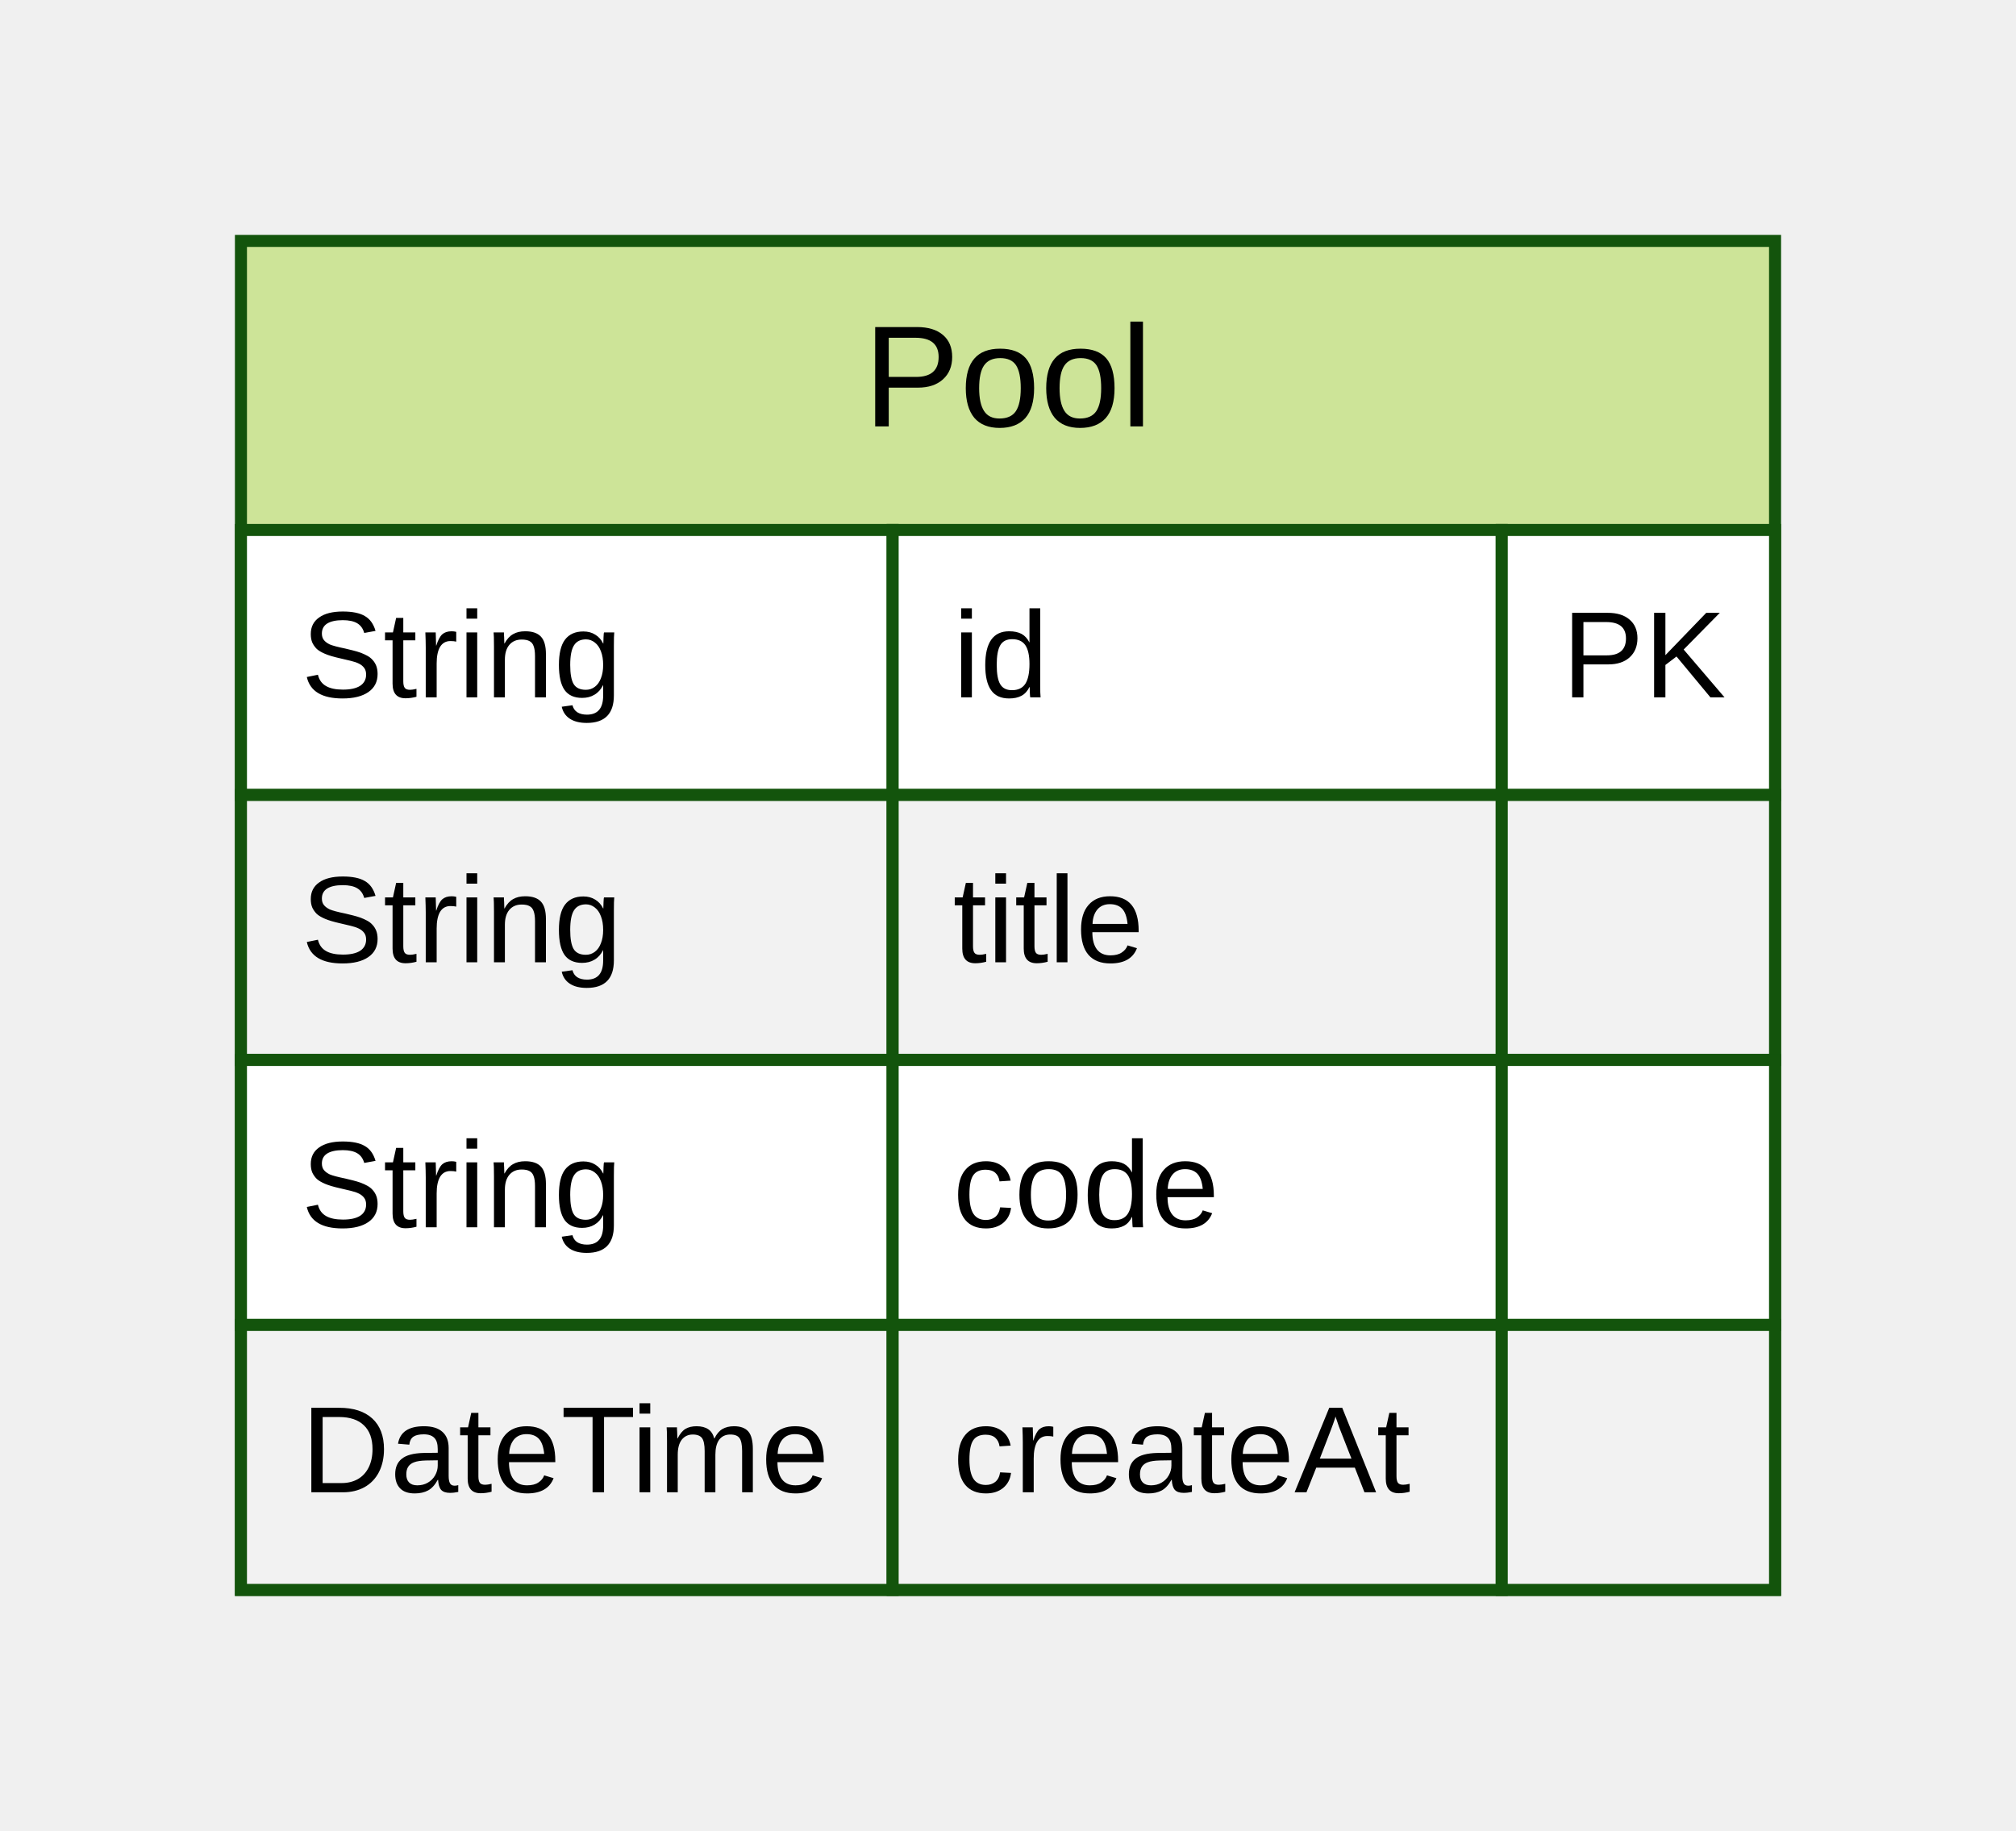
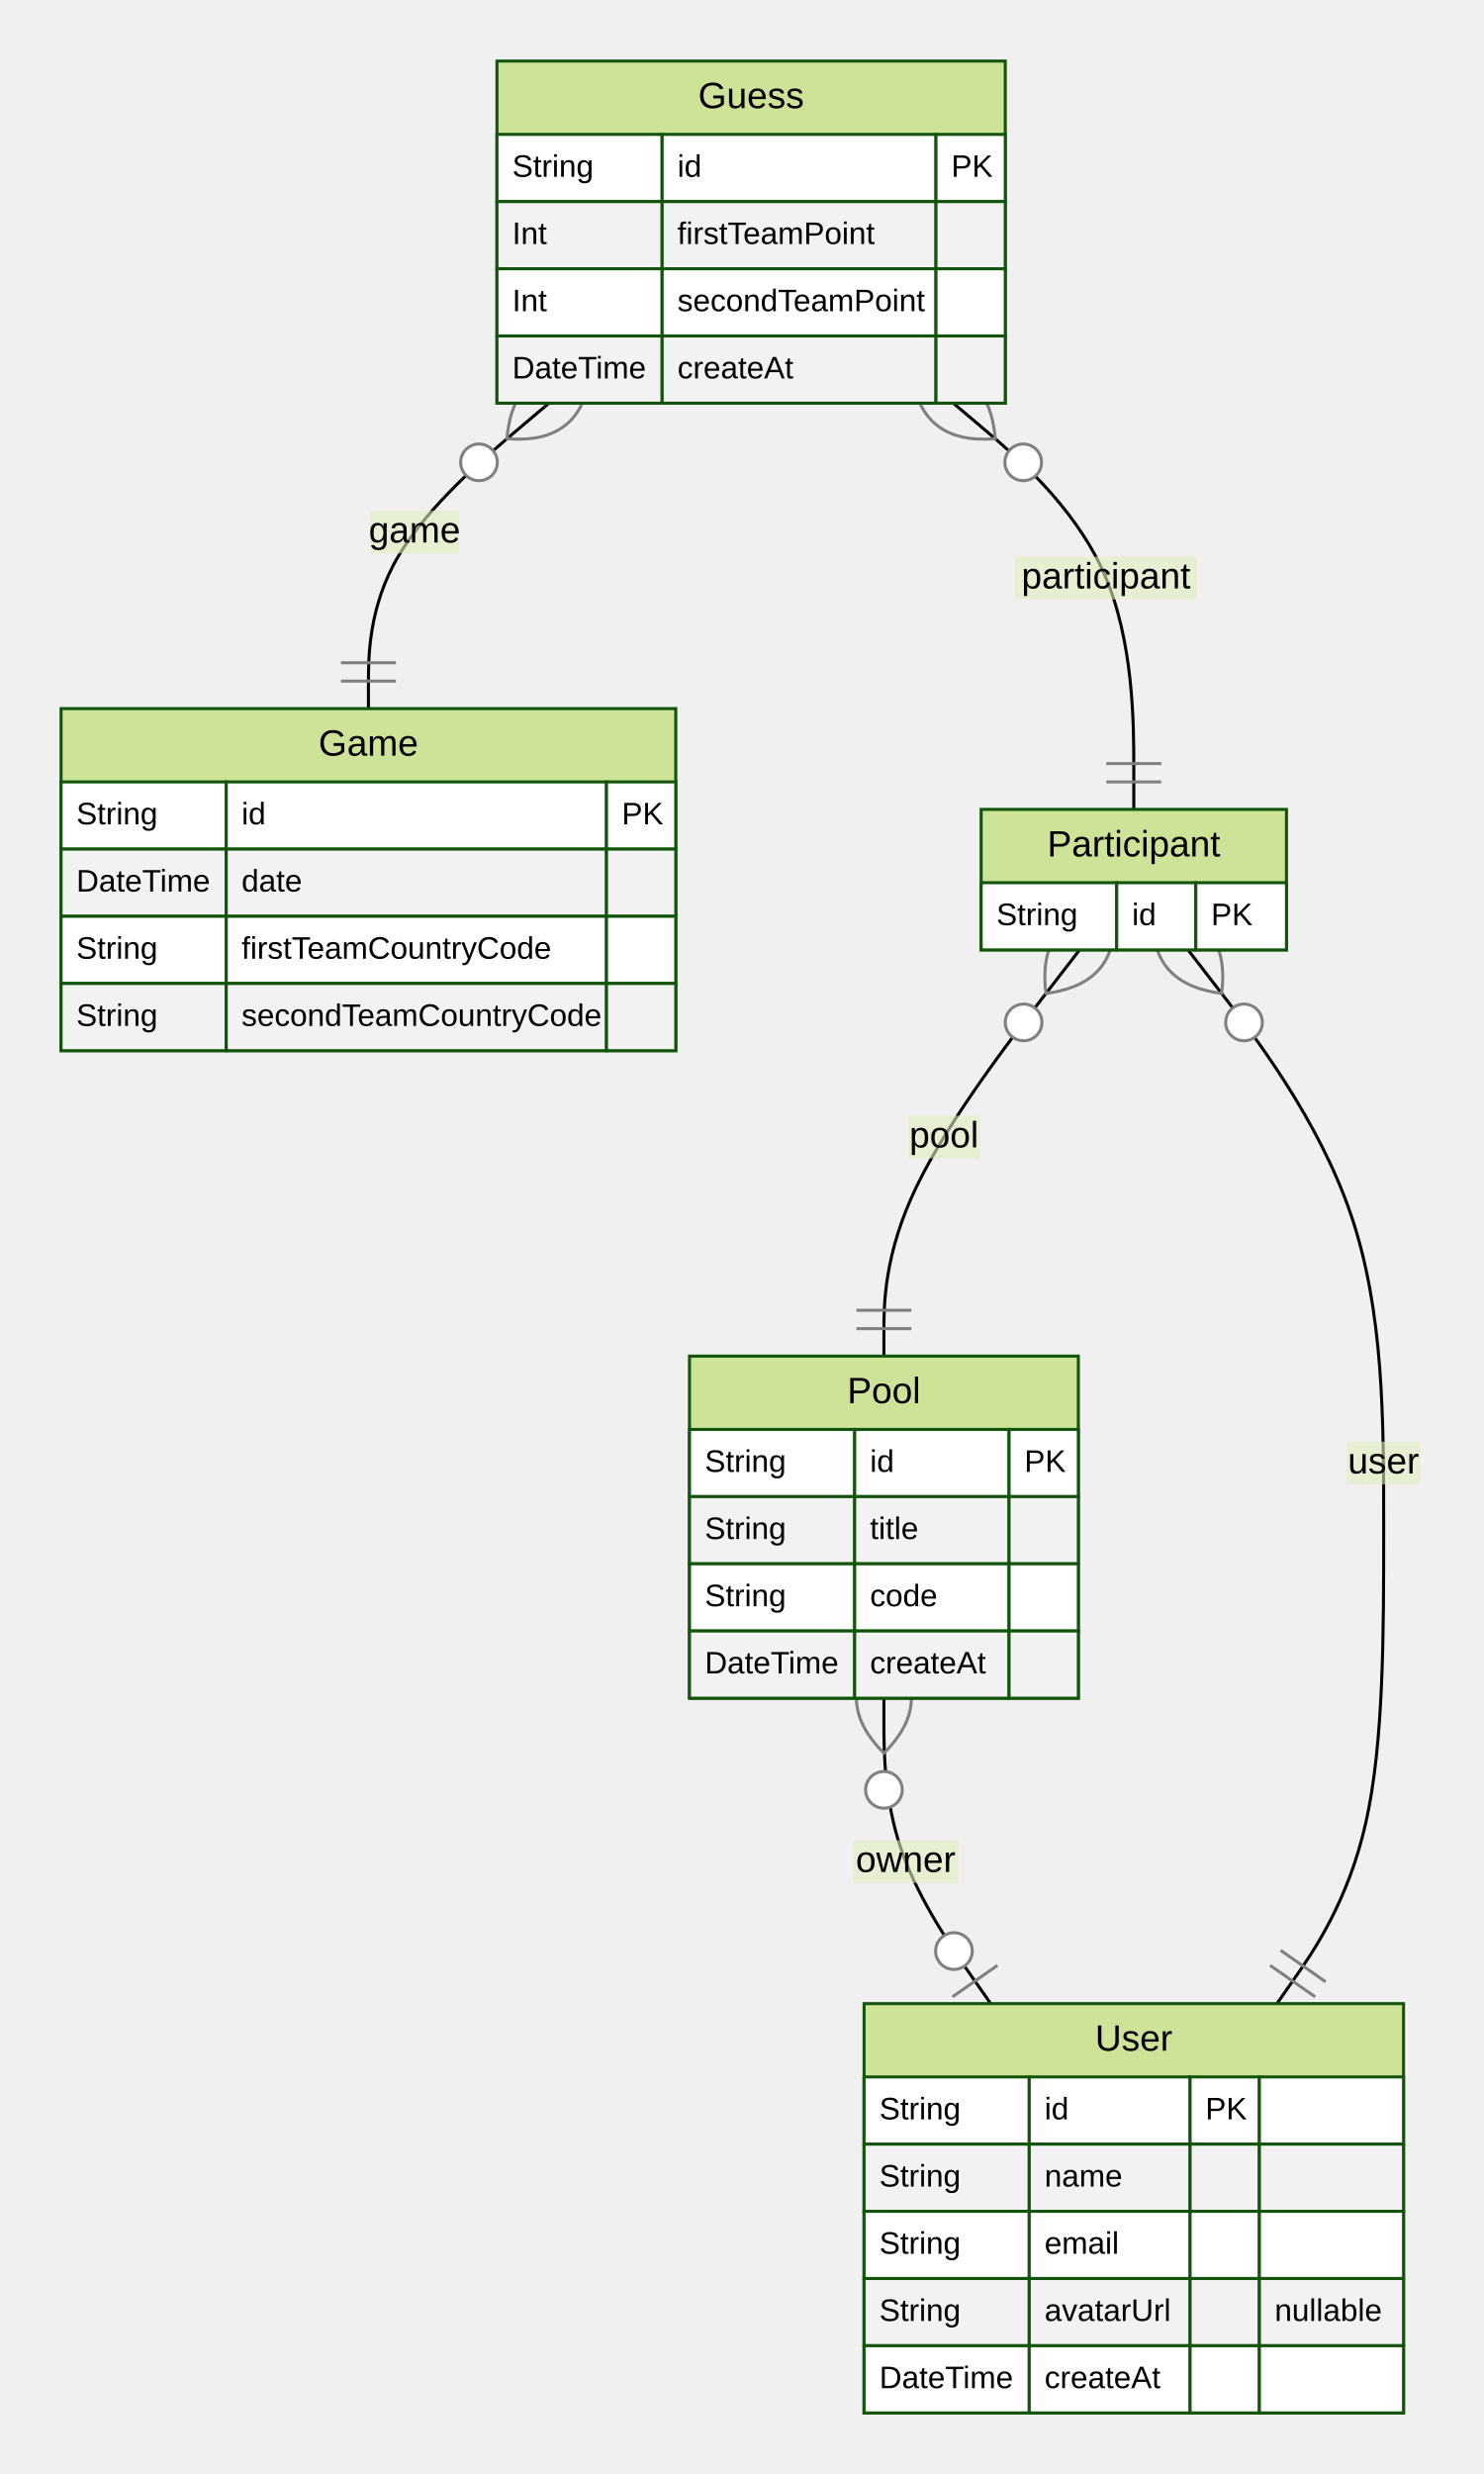
- <svg xmlns="http://www.w3.org/2000/svg" aria-labelledby="chart-title-mermaid-0 chart-desc-mermaid-0" role="img" viewBox="0 0 167.344 152" style="max-width: 167.344px; background-color: white;" width="100%" id="mermaid-0">
+ <svg xmlns="http://www.w3.org/2000/svg" aria-labelledby="chart-title-mermaid-0 chart-desc-mermaid-0" role="img" viewBox="0 0 485.711 810" style="max-width: 485.711px; background-color: white;" width="100%" id="mermaid-0">
  <style>#mermaid-0 {font-family:"trebuchet ms",verdana,arial,sans-serif;font-size:16px;fill:#000000;}#mermaid-0 .error-icon{fill:#552222;}#mermaid-0 .error-text{fill:#552222;stroke:#552222;}#mermaid-0 .edge-thickness-normal{stroke-width:2px;}#mermaid-0 .edge-thickness-thick{stroke-width:3.5px;}#mermaid-0 .edge-pattern-solid{stroke-dasharray:0;}#mermaid-0 .edge-pattern-dashed{stroke-dasharray:3;}#mermaid-0 .edge-pattern-dotted{stroke-dasharray:2;}#mermaid-0 .marker{fill:#000000;stroke:#000000;}#mermaid-0 .marker.cross{stroke:#000000;}#mermaid-0 svg{font-family:"trebuchet ms",verdana,arial,sans-serif;font-size:16px;}#mermaid-0 .entityBox{fill:#cde498;stroke:#13540c;}#mermaid-0 .attributeBoxOdd{fill:#ffffff;stroke:#13540c;}#mermaid-0 .attributeBoxEven{fill:#f2f2f2;stroke:#13540c;}#mermaid-0 .relationshipLabelBox{fill:hsl(78.158, 58.462%, 84.51%);opacity:0.7;background-color:hsl(78.158, 58.462%, 84.51%);}#mermaid-0 .relationshipLabelBox rect{opacity:0.5;}#mermaid-0 .relationshipLine{stroke:#000000;}#mermaid-0 :root{--mermaid-font-family:"trebuchet ms",verdana,arial,sans-serif;}</style>
  <g />
  <defs>
    <marker orient="auto" markerHeight="18" markerWidth="18" refY="9" refX="0" id="ONLY_ONE_START">
      <path d="M9,0 L9,18 M15,0 L15,18" fill="none" stroke="gray" />
    </marker>
  </defs>
  <defs>
    <marker orient="auto" markerHeight="18" markerWidth="18" refY="9" refX="18" id="ONLY_ONE_END">
      <path d="M3,0 L3,18 M9,0 L9,18" fill="none" stroke="gray" />
    </marker>
  </defs>
  <defs>
    <marker orient="auto" markerHeight="18" markerWidth="30" refY="9" refX="0" id="ZERO_OR_ONE_START">
      <circle r="6" cy="9" cx="21" fill="white" stroke="gray" />
      <path d="M9,0 L9,18" fill="none" stroke="gray" />
    </marker>
  </defs>
  <defs>
    <marker orient="auto" markerHeight="18" markerWidth="30" refY="9" refX="30" id="ZERO_OR_ONE_END">
      <circle r="6" cy="9" cx="9" fill="white" stroke="gray" />
      <path d="M21,0 L21,18" fill="none" stroke="gray" />
    </marker>
  </defs>
  <defs>
    <marker orient="auto" markerHeight="36" markerWidth="45" refY="18" refX="18" id="ONE_OR_MORE_START">
      <path d="M0,18 Q 18,0 36,18 Q 18,36 0,18 M42,9 L42,27" fill="none" stroke="gray" />
    </marker>
  </defs>
  <defs>
    <marker orient="auto" markerHeight="36" markerWidth="45" refY="18" refX="27" id="ONE_OR_MORE_END">
      <path d="M3,9 L3,27 M9,18 Q27,0 45,18 Q27,36 9,18" fill="none" stroke="gray" />
    </marker>
  </defs>
  <defs>
    <marker orient="auto" markerHeight="36" markerWidth="57" refY="18" refX="18" id="ZERO_OR_MORE_START">
      <circle r="6" cy="18" cx="48" fill="white" stroke="gray" />
      <path d="M0,18 Q18,0 36,18 Q18,36 0,18" fill="none" stroke="gray" />
    </marker>
  </defs>
  <defs>
    <marker orient="auto" markerHeight="36" markerWidth="57" refY="18" refX="39" id="ZERO_OR_MORE_END">
      <circle r="6" cy="18" cx="9" fill="white" stroke="gray" />
      <path d="M21,18 Q39,0 57,18 Q39,36 21,18" fill="none" stroke="gray" />
    </marker>
  </defs>
-   <g transform="translate(20,20 )" id="Pool">
+   <path marker-start="url(#ZERO_OR_MORE_START)" marker-end="url(#ZERO_OR_ONE_END)" fill="none" stroke="gray" d="M289.477,556L289.477,564.333C289.477,572.667,289.477,589.333,295.305,606C301.134,622.667,312.792,639.333,318.62,647.667L324.449,656" class="er relationshipLine" />
+   <path marker-start="url(#ZERO_OR_MORE_START)" marker-end="url(#ONLY_ONE_END)" fill="none" stroke="gray" d="M312.195,132L322.048,140.333C331.901,148.667,351.607,165.333,361.46,187.5C371.312,209.667,371.312,237.333,371.312,251.167L371.312,265" class="er relationshipLine" />
+   <path marker-start="url(#ZERO_OR_MORE_START)" marker-end="url(#ONLY_ONE_END)" fill="none" stroke="gray" d="M179.773,132L169.92,140.333C160.068,148.667,140.362,165.333,130.509,182C120.656,198.667,120.656,215.333,120.656,223.667L120.656,232" class="er relationshipLine" />
+   <path marker-start="url(#ZERO_OR_MORE_START)" marker-end="url(#ONLY_ONE_END)" fill="none" stroke="gray" d="M389.069,311L399.749,324.833C410.429,338.667,431.789,366.333,442.469,397.833C453.148,429.333,453.148,464.667,453.148,500C453.148,535.333,453.148,570.667,447.32,596.667C441.491,622.667,429.833,639.333,424.005,647.667L418.176,656" class="er relationshipLine" />
+   <path marker-start="url(#ZERO_OR_MORE_START)" marker-end="url(#ONLY_ONE_END)" fill="none" stroke="gray" d="M353.556,311L342.876,324.833C332.196,338.667,310.836,366.333,300.156,388.5C289.477,410.667,289.477,427.333,289.477,435.667L289.477,444" class="er relationshipLine" />
+   <g transform="translate(225.8047,444 )" id="Pool">
    <rect height="112" width="127.344" y="0" x="0" stroke="gray" fill-opacity="100%" fill="honeydew" class="er entityBox" />
    <text transform="translate(63.67186,12)" style="font-family: &quot;trebuchet ms&quot;, verdana, arial, sans-serif;; font-size: 12px" text-anchor="middle" dominant-baseline="middle" y="0" x="0" id="entity-Pool" class="er entityLabel">Pool</text>
    <rect height="22" width="54.096" y="24" x="0" stroke="gray" fill-opacity="100%" fill="honeydew" class="er attributeBoxOdd" />
    <text transform="translate(5,35)" style="font-family: &quot;trebuchet ms&quot;, verdana, arial, sans-serif;; font-size: 10.2px" text-anchor="left" dominant-baseline="middle" y="0" x="0" id="entity-Pool-attr-1-type" class="er entityLabel">String</text>
    <rect height="22" width="50.56" y="24" x="54.096" stroke="gray" fill-opacity="100%" fill="honeydew" class="er attributeBoxOdd" />
    <text transform="translate(59.09555,35)" style="font-family: &quot;trebuchet ms&quot;, verdana, arial, sans-serif;; font-size: 10.2px" text-anchor="left" dominant-baseline="middle" y="0" x="0" id="entity-Pool-attr-1-name" class="er entityLabel">id</text>
    <rect height="22" width="22.688" y="24" x="104.656" stroke="gray" fill-opacity="100%" fill="honeydew" class="er attributeBoxOdd" />
    <text transform="translate(109.656,35)" style="font-family: &quot;trebuchet ms&quot;, verdana, arial, sans-serif;; font-size: 10.2px" text-anchor="left" dominant-baseline="middle" y="0" x="0" id="entity-Pool-attr-1-key" class="er entityLabel">PK</text>
    <rect height="22" width="54.096" y="46" x="0" stroke="gray" fill-opacity="100%" fill="honeydew" class="er attributeBoxEven" />
    <text transform="translate(5,57)" style="font-family: &quot;trebuchet ms&quot;, verdana, arial, sans-serif;; font-size: 10.2px" text-anchor="left" dominant-baseline="middle" y="0" x="0" id="entity-Pool-attr-2-type" class="er entityLabel">String</text>
    <rect height="22" width="50.56" y="46" x="54.096" stroke="gray" fill-opacity="100%" fill="honeydew" class="er attributeBoxEven" />
    <text transform="translate(59.09555,57)" style="font-family: &quot;trebuchet ms&quot;, verdana, arial, sans-serif;; font-size: 10.2px" text-anchor="left" dominant-baseline="middle" y="0" x="0" id="entity-Pool-attr-2-name" class="er entityLabel">title</text>
    <rect height="22" width="22.688" y="46" x="104.656" stroke="gray" fill-opacity="100%" fill="honeydew" class="er attributeBoxEven" />
    <text transform="translate(109.656,57)" style="font-family: &quot;trebuchet ms&quot;, verdana, arial, sans-serif;; font-size: 10.2px" text-anchor="left" dominant-baseline="middle" y="0" x="0" id="entity-Pool-attr-2-key" class="er entityLabel" />
    <rect height="22" width="54.096" y="68" x="0" stroke="gray" fill-opacity="100%" fill="honeydew" class="er attributeBoxOdd" />
    <text transform="translate(5,79)" style="font-family: &quot;trebuchet ms&quot;, verdana, arial, sans-serif;; font-size: 10.2px" text-anchor="left" dominant-baseline="middle" y="0" x="0" id="entity-Pool-attr-3-type" class="er entityLabel">String</text>
    <rect height="22" width="50.56" y="68" x="54.096" stroke="gray" fill-opacity="100%" fill="honeydew" class="er attributeBoxOdd" />
    <text transform="translate(59.09555,79)" style="font-family: &quot;trebuchet ms&quot;, verdana, arial, sans-serif;; font-size: 10.2px" text-anchor="left" dominant-baseline="middle" y="0" x="0" id="entity-Pool-attr-3-name" class="er entityLabel">code</text>
    <rect height="22" width="22.688" y="68" x="104.656" stroke="gray" fill-opacity="100%" fill="honeydew" class="er attributeBoxOdd" />
    <text transform="translate(109.656,79)" style="font-family: &quot;trebuchet ms&quot;, verdana, arial, sans-serif;; font-size: 10.2px" text-anchor="left" dominant-baseline="middle" y="0" x="0" id="entity-Pool-attr-3-key" class="er entityLabel" />
    <rect height="22" width="54.096" y="90" x="0" stroke="gray" fill-opacity="100%" fill="honeydew" class="er attributeBoxEven" />
    <text transform="translate(5,101)" style="font-family: &quot;trebuchet ms&quot;, verdana, arial, sans-serif;; font-size: 10.2px" text-anchor="left" dominant-baseline="middle" y="0" x="0" id="entity-Pool-attr-4-type" class="er entityLabel">DateTime</text>
    <rect height="22" width="50.56" y="90" x="54.096" stroke="gray" fill-opacity="100%" fill="honeydew" class="er attributeBoxEven" />
    <text transform="translate(59.09555,101)" style="font-family: &quot;trebuchet ms&quot;, verdana, arial, sans-serif;; font-size: 10.2px" text-anchor="left" dominant-baseline="middle" y="0" x="0" id="entity-Pool-attr-4-name" class="er entityLabel">createAt</text>
    <rect height="22" width="22.688" y="90" x="104.656" stroke="gray" fill-opacity="100%" fill="honeydew" class="er attributeBoxEven" />
    <text transform="translate(109.656,101)" style="font-family: &quot;trebuchet ms&quot;, verdana, arial, sans-serif;; font-size: 10.2px" text-anchor="left" dominant-baseline="middle" y="0" x="0" id="entity-Pool-attr-4-key" class="er entityLabel" />
  </g>
+   <g transform="translate(282.9787,656 )" id="User">
+     <rect height="134" width="176.668" y="0" x="0" stroke="gray" fill-opacity="100%" fill="honeydew" class="er entityBox" />
+     <text transform="translate(88.33382,12)" style="font-family: &quot;trebuchet ms&quot;, verdana, arial, sans-serif;; font-size: 12px" text-anchor="middle" dominant-baseline="middle" y="0" x="0" id="entity-User" class="er entityLabel">User</text>
+     <rect height="22" width="54.096" y="24" x="0" stroke="gray" fill-opacity="100%" fill="honeydew" class="er attributeBoxOdd" />
+     <text transform="translate(5,35)" style="font-family: &quot;trebuchet ms&quot;, verdana, arial, sans-serif;; font-size: 10.2px" text-anchor="left" dominant-baseline="middle" y="0" x="0" id="entity-User-attr-1-type" class="er entityLabel">String</text>
+     <rect height="22" width="52.672" y="24" x="54.096" stroke="gray" fill-opacity="100%" fill="honeydew" class="er attributeBoxOdd" />
+     <text transform="translate(59.09555,35)" style="font-family: &quot;trebuchet ms&quot;, verdana, arial, sans-serif;; font-size: 10.2px" text-anchor="left" dominant-baseline="middle" y="0" x="0" id="entity-User-attr-1-name" class="er entityLabel">id</text>
+     <rect height="22" width="22.688" y="24" x="106.767" stroke="gray" fill-opacity="100%" fill="honeydew" class="er attributeBoxOdd" />
+     <text transform="translate(111.7674,35)" style="font-family: &quot;trebuchet ms&quot;, verdana, arial, sans-serif;; font-size: 10.2px" text-anchor="left" dominant-baseline="middle" y="0" x="0" id="entity-User-attr-1-key" class="er entityLabel">PK</text>
+     <rect height="22" width="47.213" y="24" x="129.455" stroke="gray" fill-opacity="100%" fill="honeydew" class="er attributeBoxOdd" />
+     <text transform="translate(134.4551,35)" style="font-family: &quot;trebuchet ms&quot;, verdana, arial, sans-serif;; font-size: 10.2px" text-anchor="left" dominant-baseline="middle" y="0" x="0" id="entity-User-attr-1-comment" class="er entityLabel" />
+     <rect height="22" width="54.096" y="46" x="0" stroke="gray" fill-opacity="100%" fill="honeydew" class="er attributeBoxEven" />
+     <text transform="translate(5,57)" style="font-family: &quot;trebuchet ms&quot;, verdana, arial, sans-serif;; font-size: 10.2px" text-anchor="left" dominant-baseline="middle" y="0" x="0" id="entity-User-attr-2-type" class="er entityLabel">String</text>
+     <rect height="22" width="52.672" y="46" x="54.096" stroke="gray" fill-opacity="100%" fill="honeydew" class="er attributeBoxEven" />
+     <text transform="translate(59.09555,57)" style="font-family: &quot;trebuchet ms&quot;, verdana, arial, sans-serif;; font-size: 10.2px" text-anchor="left" dominant-baseline="middle" y="0" x="0" id="entity-User-attr-2-name" class="er entityLabel">name</text>
+     <rect height="22" width="22.688" y="46" x="106.767" stroke="gray" fill-opacity="100%" fill="honeydew" class="er attributeBoxEven" />
+     <text transform="translate(111.7674,57)" style="font-family: &quot;trebuchet ms&quot;, verdana, arial, sans-serif;; font-size: 10.2px" text-anchor="left" dominant-baseline="middle" y="0" x="0" id="entity-User-attr-2-key" class="er entityLabel" />
+     <rect height="22" width="47.213" y="46" x="129.455" stroke="gray" fill-opacity="100%" fill="honeydew" class="er attributeBoxEven" />
+     <text transform="translate(134.4551,57)" style="font-family: &quot;trebuchet ms&quot;, verdana, arial, sans-serif;; font-size: 10.2px" text-anchor="left" dominant-baseline="middle" y="0" x="0" id="entity-User-attr-2-comment" class="er entityLabel" />
+     <rect height="22" width="54.096" y="68" x="0" stroke="gray" fill-opacity="100%" fill="honeydew" class="er attributeBoxOdd" />
+     <text transform="translate(5,79)" style="font-family: &quot;trebuchet ms&quot;, verdana, arial, sans-serif;; font-size: 10.2px" text-anchor="left" dominant-baseline="middle" y="0" x="0" id="entity-User-attr-3-type" class="er entityLabel">String</text>
+     <rect height="22" width="52.672" y="68" x="54.096" stroke="gray" fill-opacity="100%" fill="honeydew" class="er attributeBoxOdd" />
+     <text transform="translate(59.09555,79)" style="font-family: &quot;trebuchet ms&quot;, verdana, arial, sans-serif;; font-size: 10.2px" text-anchor="left" dominant-baseline="middle" y="0" x="0" id="entity-User-attr-3-name" class="er entityLabel">email</text>
+     <rect height="22" width="22.688" y="68" x="106.767" stroke="gray" fill-opacity="100%" fill="honeydew" class="er attributeBoxOdd" />
+     <text transform="translate(111.7674,79)" style="font-family: &quot;trebuchet ms&quot;, verdana, arial, sans-serif;; font-size: 10.2px" text-anchor="left" dominant-baseline="middle" y="0" x="0" id="entity-User-attr-3-key" class="er entityLabel" />
+     <rect height="22" width="47.213" y="68" x="129.455" stroke="gray" fill-opacity="100%" fill="honeydew" class="er attributeBoxOdd" />
+     <text transform="translate(134.4551,79)" style="font-family: &quot;trebuchet ms&quot;, verdana, arial, sans-serif;; font-size: 10.2px" text-anchor="left" dominant-baseline="middle" y="0" x="0" id="entity-User-attr-3-comment" class="er entityLabel" />
+     <rect height="22" width="54.096" y="90" x="0" stroke="gray" fill-opacity="100%" fill="honeydew" class="er attributeBoxEven" />
+     <text transform="translate(5,101)" style="font-family: &quot;trebuchet ms&quot;, verdana, arial, sans-serif;; font-size: 10.2px" text-anchor="left" dominant-baseline="middle" y="0" x="0" id="entity-User-attr-4-type" class="er entityLabel">String</text>
+     <rect height="22" width="52.672" y="90" x="54.096" stroke="gray" fill-opacity="100%" fill="honeydew" class="er attributeBoxEven" />
+     <text transform="translate(59.09555,101)" style="font-family: &quot;trebuchet ms&quot;, verdana, arial, sans-serif;; font-size: 10.2px" text-anchor="left" dominant-baseline="middle" y="0" x="0" id="entity-User-attr-4-name" class="er entityLabel">avatarUrl</text>
+     <rect height="22" width="22.688" y="90" x="106.767" stroke="gray" fill-opacity="100%" fill="honeydew" class="er attributeBoxEven" />
+     <text transform="translate(111.7674,101)" style="font-family: &quot;trebuchet ms&quot;, verdana, arial, sans-serif;; font-size: 10.2px" text-anchor="left" dominant-baseline="middle" y="0" x="0" id="entity-User-attr-4-key" class="er entityLabel" />
+     <rect height="22" width="47.213" y="90" x="129.455" stroke="gray" fill-opacity="100%" fill="honeydew" class="er attributeBoxEven" />
+     <text transform="translate(134.4551,101)" style="font-family: &quot;trebuchet ms&quot;, verdana, arial, sans-serif;; font-size: 10.2px" text-anchor="left" dominant-baseline="middle" y="0" x="0" id="entity-User-attr-4-comment" class="er entityLabel">nullable</text>
+     <rect height="22" width="54.096" y="112" x="0" stroke="gray" fill-opacity="100%" fill="honeydew" class="er attributeBoxOdd" />
+     <text transform="translate(5,123)" style="font-family: &quot;trebuchet ms&quot;, verdana, arial, sans-serif;; font-size: 10.2px" text-anchor="left" dominant-baseline="middle" y="0" x="0" id="entity-User-attr-5-type" class="er entityLabel">DateTime</text>
+     <rect height="22" width="52.672" y="112" x="54.096" stroke="gray" fill-opacity="100%" fill="honeydew" class="er attributeBoxOdd" />
+     <text transform="translate(59.09555,123)" style="font-family: &quot;trebuchet ms&quot;, verdana, arial, sans-serif;; font-size: 10.2px" text-anchor="left" dominant-baseline="middle" y="0" x="0" id="entity-User-attr-5-name" class="er entityLabel">createAt</text>
+     <rect height="22" width="22.688" y="112" x="106.767" stroke="gray" fill-opacity="100%" fill="honeydew" class="er attributeBoxOdd" />
+     <text transform="translate(111.7674,123)" style="font-family: &quot;trebuchet ms&quot;, verdana, arial, sans-serif;; font-size: 10.2px" text-anchor="left" dominant-baseline="middle" y="0" x="0" id="entity-User-attr-5-key" class="er entityLabel" />
+     <rect height="22" width="47.213" y="112" x="129.455" stroke="gray" fill-opacity="100%" fill="honeydew" class="er attributeBoxOdd" />
+     <text transform="translate(134.4551,123)" style="font-family: &quot;trebuchet ms&quot;, verdana, arial, sans-serif;; font-size: 10.2px" text-anchor="left" dominant-baseline="middle" y="0" x="0" id="entity-User-attr-5-comment" class="er entityLabel" />
+   </g>
+   <g transform="translate(20,232 )" id="Game">
+     <rect height="112" width="201.312" y="0" x="0" stroke="gray" fill-opacity="100%" fill="honeydew" class="er entityBox" />
+     <text transform="translate(100.6562,12)" style="font-family: &quot;trebuchet ms&quot;, verdana, arial, sans-serif;; font-size: 12px" text-anchor="middle" dominant-baseline="middle" y="0" x="0" id="entity-Game" class="er entityLabel">Game</text>
+     <rect height="22" width="54.096" y="24" x="0" stroke="gray" fill-opacity="100%" fill="honeydew" class="er attributeBoxOdd" />
+     <text transform="translate(5,35)" style="font-family: &quot;trebuchet ms&quot;, verdana, arial, sans-serif;; font-size: 10.2px" text-anchor="left" dominant-baseline="middle" y="0" x="0" id="entity-Game-attr-1-type" class="er entityLabel">String</text>
+     <rect height="22" width="124.529" y="24" x="54.096" stroke="gray" fill-opacity="100%" fill="honeydew" class="er attributeBoxOdd" />
+     <text transform="translate(59.09555,35)" style="font-family: &quot;trebuchet ms&quot;, verdana, arial, sans-serif;; font-size: 10.2px" text-anchor="left" dominant-baseline="middle" y="0" x="0" id="entity-Game-attr-1-name" class="er entityLabel">id</text>
+     <rect height="22" width="22.688" y="24" x="178.625" stroke="gray" fill-opacity="100%" fill="honeydew" class="er attributeBoxOdd" />
+     <text transform="translate(183.6248,35)" style="font-family: &quot;trebuchet ms&quot;, verdana, arial, sans-serif;; font-size: 10.2px" text-anchor="left" dominant-baseline="middle" y="0" x="0" id="entity-Game-attr-1-key" class="er entityLabel">PK</text>
+     <rect height="22" width="54.096" y="46" x="0" stroke="gray" fill-opacity="100%" fill="honeydew" class="er attributeBoxEven" />
+     <text transform="translate(5,57)" style="font-family: &quot;trebuchet ms&quot;, verdana, arial, sans-serif;; font-size: 10.2px" text-anchor="left" dominant-baseline="middle" y="0" x="0" id="entity-Game-attr-2-type" class="er entityLabel">DateTime</text>
+     <rect height="22" width="124.529" y="46" x="54.096" stroke="gray" fill-opacity="100%" fill="honeydew" class="er attributeBoxEven" />
+     <text transform="translate(59.09555,57)" style="font-family: &quot;trebuchet ms&quot;, verdana, arial, sans-serif;; font-size: 10.2px" text-anchor="left" dominant-baseline="middle" y="0" x="0" id="entity-Game-attr-2-name" class="er entityLabel">date</text>
+     <rect height="22" width="22.688" y="46" x="178.625" stroke="gray" fill-opacity="100%" fill="honeydew" class="er attributeBoxEven" />
+     <text transform="translate(183.6248,57)" style="font-family: &quot;trebuchet ms&quot;, verdana, arial, sans-serif;; font-size: 10.2px" text-anchor="left" dominant-baseline="middle" y="0" x="0" id="entity-Game-attr-2-key" class="er entityLabel" />
+     <rect height="22" width="54.096" y="68" x="0" stroke="gray" fill-opacity="100%" fill="honeydew" class="er attributeBoxOdd" />
+     <text transform="translate(5,79)" style="font-family: &quot;trebuchet ms&quot;, verdana, arial, sans-serif;; font-size: 10.2px" text-anchor="left" dominant-baseline="middle" y="0" x="0" id="entity-Game-attr-3-type" class="er entityLabel">String</text>
+     <rect height="22" width="124.529" y="68" x="54.096" stroke="gray" fill-opacity="100%" fill="honeydew" class="er attributeBoxOdd" />
+     <text transform="translate(59.09555,79)" style="font-family: &quot;trebuchet ms&quot;, verdana, arial, sans-serif;; font-size: 10.2px" text-anchor="left" dominant-baseline="middle" y="0" x="0" id="entity-Game-attr-3-name" class="er entityLabel">firstTeamCountryCode</text>
+     <rect height="22" width="22.688" y="68" x="178.625" stroke="gray" fill-opacity="100%" fill="honeydew" class="er attributeBoxOdd" />
+     <text transform="translate(183.6248,79)" style="font-family: &quot;trebuchet ms&quot;, verdana, arial, sans-serif;; font-size: 10.2px" text-anchor="left" dominant-baseline="middle" y="0" x="0" id="entity-Game-attr-3-key" class="er entityLabel" />
+     <rect height="22" width="54.096" y="90" x="0" stroke="gray" fill-opacity="100%" fill="honeydew" class="er attributeBoxEven" />
+     <text transform="translate(5,101)" style="font-family: &quot;trebuchet ms&quot;, verdana, arial, sans-serif;; font-size: 10.2px" text-anchor="left" dominant-baseline="middle" y="0" x="0" id="entity-Game-attr-4-type" class="er entityLabel">String</text>
+     <rect height="22" width="124.529" y="90" x="54.096" stroke="gray" fill-opacity="100%" fill="honeydew" class="er attributeBoxEven" />
+     <text transform="translate(59.09555,101)" style="font-family: &quot;trebuchet ms&quot;, verdana, arial, sans-serif;; font-size: 10.2px" text-anchor="left" dominant-baseline="middle" y="0" x="0" id="entity-Game-attr-4-name" class="er entityLabel">secondTeamCountryCode</text>
+     <rect height="22" width="22.688" y="90" x="178.625" stroke="gray" fill-opacity="100%" fill="honeydew" class="er attributeBoxEven" />
+     <text transform="translate(183.6248,101)" style="font-family: &quot;trebuchet ms&quot;, verdana, arial, sans-serif;; font-size: 10.2px" text-anchor="left" dominant-baseline="middle" y="0" x="0" id="entity-Game-attr-4-key" class="er entityLabel" />
+   </g>
+   <g transform="translate(162.7542,20 )" id="Guess">
+     <rect height="112" width="166.46" y="0" x="0" stroke="gray" fill-opacity="100%" fill="honeydew" class="er entityBox" />
+     <text transform="translate(83.23013,12)" style="font-family: &quot;trebuchet ms&quot;, verdana, arial, sans-serif;; font-size: 12px" text-anchor="middle" dominant-baseline="middle" y="0" x="0" id="entity-Guess" class="er entityLabel">Guess</text>
+     <rect height="22" width="54.096" y="24" x="0" stroke="gray" fill-opacity="100%" fill="honeydew" class="er attributeBoxOdd" />
+     <text transform="translate(5,35)" style="font-family: &quot;trebuchet ms&quot;, verdana, arial, sans-serif;; font-size: 10.2px" text-anchor="left" dominant-baseline="middle" y="0" x="0" id="entity-Guess-attr-1-type" class="er entityLabel">String</text>
+     <rect height="22" width="89.677" y="24" x="54.096" stroke="gray" fill-opacity="100%" fill="honeydew" class="er attributeBoxOdd" />
+     <text transform="translate(59.09555,35)" style="font-family: &quot;trebuchet ms&quot;, verdana, arial, sans-serif;; font-size: 10.2px" text-anchor="left" dominant-baseline="middle" y="0" x="0" id="entity-Guess-attr-1-name" class="er entityLabel">id</text>
+     <rect height="22" width="22.688" y="24" x="143.773" stroke="gray" fill-opacity="100%" fill="honeydew" class="er attributeBoxOdd" />
+     <text transform="translate(148.7726,35)" style="font-family: &quot;trebuchet ms&quot;, verdana, arial, sans-serif;; font-size: 10.2px" text-anchor="left" dominant-baseline="middle" y="0" x="0" id="entity-Guess-attr-1-key" class="er entityLabel">PK</text>
+     <rect height="22" width="54.096" y="46" x="0" stroke="gray" fill-opacity="100%" fill="honeydew" class="er attributeBoxEven" />
+     <text transform="translate(5,57)" style="font-family: &quot;trebuchet ms&quot;, verdana, arial, sans-serif;; font-size: 10.2px" text-anchor="left" dominant-baseline="middle" y="0" x="0" id="entity-Guess-attr-2-type" class="er entityLabel">Int</text>
+     <rect height="22" width="89.677" y="46" x="54.096" stroke="gray" fill-opacity="100%" fill="honeydew" class="er attributeBoxEven" />
+     <text transform="translate(59.09555,57)" style="font-family: &quot;trebuchet ms&quot;, verdana, arial, sans-serif;; font-size: 10.2px" text-anchor="left" dominant-baseline="middle" y="0" x="0" id="entity-Guess-attr-2-name" class="er entityLabel">firstTeamPoint</text>
+     <rect height="22" width="22.688" y="46" x="143.773" stroke="gray" fill-opacity="100%" fill="honeydew" class="er attributeBoxEven" />
+     <text transform="translate(148.7726,57)" style="font-family: &quot;trebuchet ms&quot;, verdana, arial, sans-serif;; font-size: 10.2px" text-anchor="left" dominant-baseline="middle" y="0" x="0" id="entity-Guess-attr-2-key" class="er entityLabel" />
+     <rect height="22" width="54.096" y="68" x="0" stroke="gray" fill-opacity="100%" fill="honeydew" class="er attributeBoxOdd" />
+     <text transform="translate(5,79)" style="font-family: &quot;trebuchet ms&quot;, verdana, arial, sans-serif;; font-size: 10.2px" text-anchor="left" dominant-baseline="middle" y="0" x="0" id="entity-Guess-attr-3-type" class="er entityLabel">Int</text>
+     <rect height="22" width="89.677" y="68" x="54.096" stroke="gray" fill-opacity="100%" fill="honeydew" class="er attributeBoxOdd" />
+     <text transform="translate(59.09555,79)" style="font-family: &quot;trebuchet ms&quot;, verdana, arial, sans-serif;; font-size: 10.2px" text-anchor="left" dominant-baseline="middle" y="0" x="0" id="entity-Guess-attr-3-name" class="er entityLabel">secondTeamPoint</text>
+     <rect height="22" width="22.688" y="68" x="143.773" stroke="gray" fill-opacity="100%" fill="honeydew" class="er attributeBoxOdd" />
+     <text transform="translate(148.7726,79)" style="font-family: &quot;trebuchet ms&quot;, verdana, arial, sans-serif;; font-size: 10.2px" text-anchor="left" dominant-baseline="middle" y="0" x="0" id="entity-Guess-attr-3-key" class="er entityLabel" />
+     <rect height="22" width="54.096" y="90" x="0" stroke="gray" fill-opacity="100%" fill="honeydew" class="er attributeBoxEven" />
+     <text transform="translate(5,101)" style="font-family: &quot;trebuchet ms&quot;, verdana, arial, sans-serif;; font-size: 10.2px" text-anchor="left" dominant-baseline="middle" y="0" x="0" id="entity-Guess-attr-4-type" class="er entityLabel">DateTime</text>
+     <rect height="22" width="89.677" y="90" x="54.096" stroke="gray" fill-opacity="100%" fill="honeydew" class="er attributeBoxEven" />
+     <text transform="translate(59.09555,101)" style="font-family: &quot;trebuchet ms&quot;, verdana, arial, sans-serif;; font-size: 10.2px" text-anchor="left" dominant-baseline="middle" y="0" x="0" id="entity-Guess-attr-4-name" class="er entityLabel">createAt</text>
+     <rect height="22" width="22.688" y="90" x="143.773" stroke="gray" fill-opacity="100%" fill="honeydew" class="er attributeBoxEven" />
+     <text transform="translate(148.7726,101)" style="font-family: &quot;trebuchet ms&quot;, verdana, arial, sans-serif;; font-size: 10.2px" text-anchor="left" dominant-baseline="middle" y="0" x="0" id="entity-Guess-attr-4-key" class="er entityLabel" />
+   </g>
+   <g transform="translate(321.3125,265 )" id="Participant">
+     <rect height="46" width="100" y="0" x="0" stroke="gray" fill-opacity="100%" fill="honeydew" class="er entityBox" />
+     <text transform="translate(50,12)" style="font-family: &quot;trebuchet ms&quot;, verdana, arial, sans-serif;; font-size: 12px" text-anchor="middle" dominant-baseline="middle" y="0" x="0" id="entity-Participant" class="er entityLabel">Participant</text>
+     <rect height="22" width="44.399" y="24" x="0" stroke="gray" fill-opacity="100%" fill="honeydew" class="er attributeBoxOdd" />
+     <text transform="translate(5,35)" style="font-family: &quot;trebuchet ms&quot;, verdana, arial, sans-serif;; font-size: 10.2px" text-anchor="left" dominant-baseline="middle" y="0" x="0" id="entity-Participant-attr-1-type" class="er entityLabel">String</text>
+     <rect height="22" width="25.911" y="24" x="44.399" stroke="gray" fill-opacity="100%" fill="honeydew" class="er attributeBoxOdd" />
+     <text transform="translate(49.39862,35)" style="font-family: &quot;trebuchet ms&quot;, verdana, arial, sans-serif;; font-size: 10.2px" text-anchor="left" dominant-baseline="middle" y="0" x="0" id="entity-Participant-attr-1-name" class="er entityLabel">id</text>
+     <rect height="22" width="29.69" y="24" x="70.31" stroke="gray" fill-opacity="100%" fill="honeydew" class="er attributeBoxOdd" />
+     <text transform="translate(75.30976,35)" style="font-family: &quot;trebuchet ms&quot;, verdana, arial, sans-serif;; font-size: 10.2px" text-anchor="left" dominant-baseline="middle" y="0" x="0" id="entity-Participant-attr-1-key" class="er entityLabel">PK</text>
+   </g>
+   <rect fill-opacity="85%" fill="white" height="14" width="34.471" y="602.488" x="279.372" class="er relationshipLabelBox" />
+   <text style="font-family: &quot;trebuchet ms&quot;, verdana, arial, sans-serif;; font-size: 12px" dominant-baseline="middle" text-anchor="middle" y="609.488" x="296.608" id="rel1" class="er relationshipLabel">owner</text>
+   <rect fill-opacity="85%" fill="white" height="14" width="59.744" y="182.256" x="332.343" class="er relationshipLabelBox" />
+   <text style="font-family: &quot;trebuchet ms&quot;, verdana, arial, sans-serif;; font-size: 12px" dominant-baseline="middle" text-anchor="middle" y="189.256" x="362.215" id="rel2" class="er relationshipLabel">participant</text>
+   <rect fill-opacity="85%" fill="white" height="14" width="29.289" y="167.222" x="121.128" class="er relationshipLabelBox" />
+   <text style="font-family: &quot;trebuchet ms&quot;, verdana, arial, sans-serif;; font-size: 12px" dominant-baseline="middle" text-anchor="middle" y="174.222" x="135.772" id="rel3" class="er relationshipLabel">game</text>
+   <rect fill-opacity="85%" fill="white" height="14" width="23.959" y="472.004" x="441.085" class="er relationshipLabelBox" />
+   <text style="font-family: &quot;trebuchet ms&quot;, verdana, arial, sans-serif;; font-size: 12px" dominant-baseline="middle" text-anchor="middle" y="479.004" x="453.065" id="rel4" class="er relationshipLabel">user</text>
+   <rect fill-opacity="85%" fill="white" height="14" width="23.564" y="365.27" x="297.36" class="er relationshipLabelBox" />
+   <text style="font-family: &quot;trebuchet ms&quot;, verdana, arial, sans-serif;; font-size: 12px" dominant-baseline="middle" text-anchor="middle" y="372.27" x="309.142" id="rel5" class="er relationshipLabel">pool</text>
</svg>
